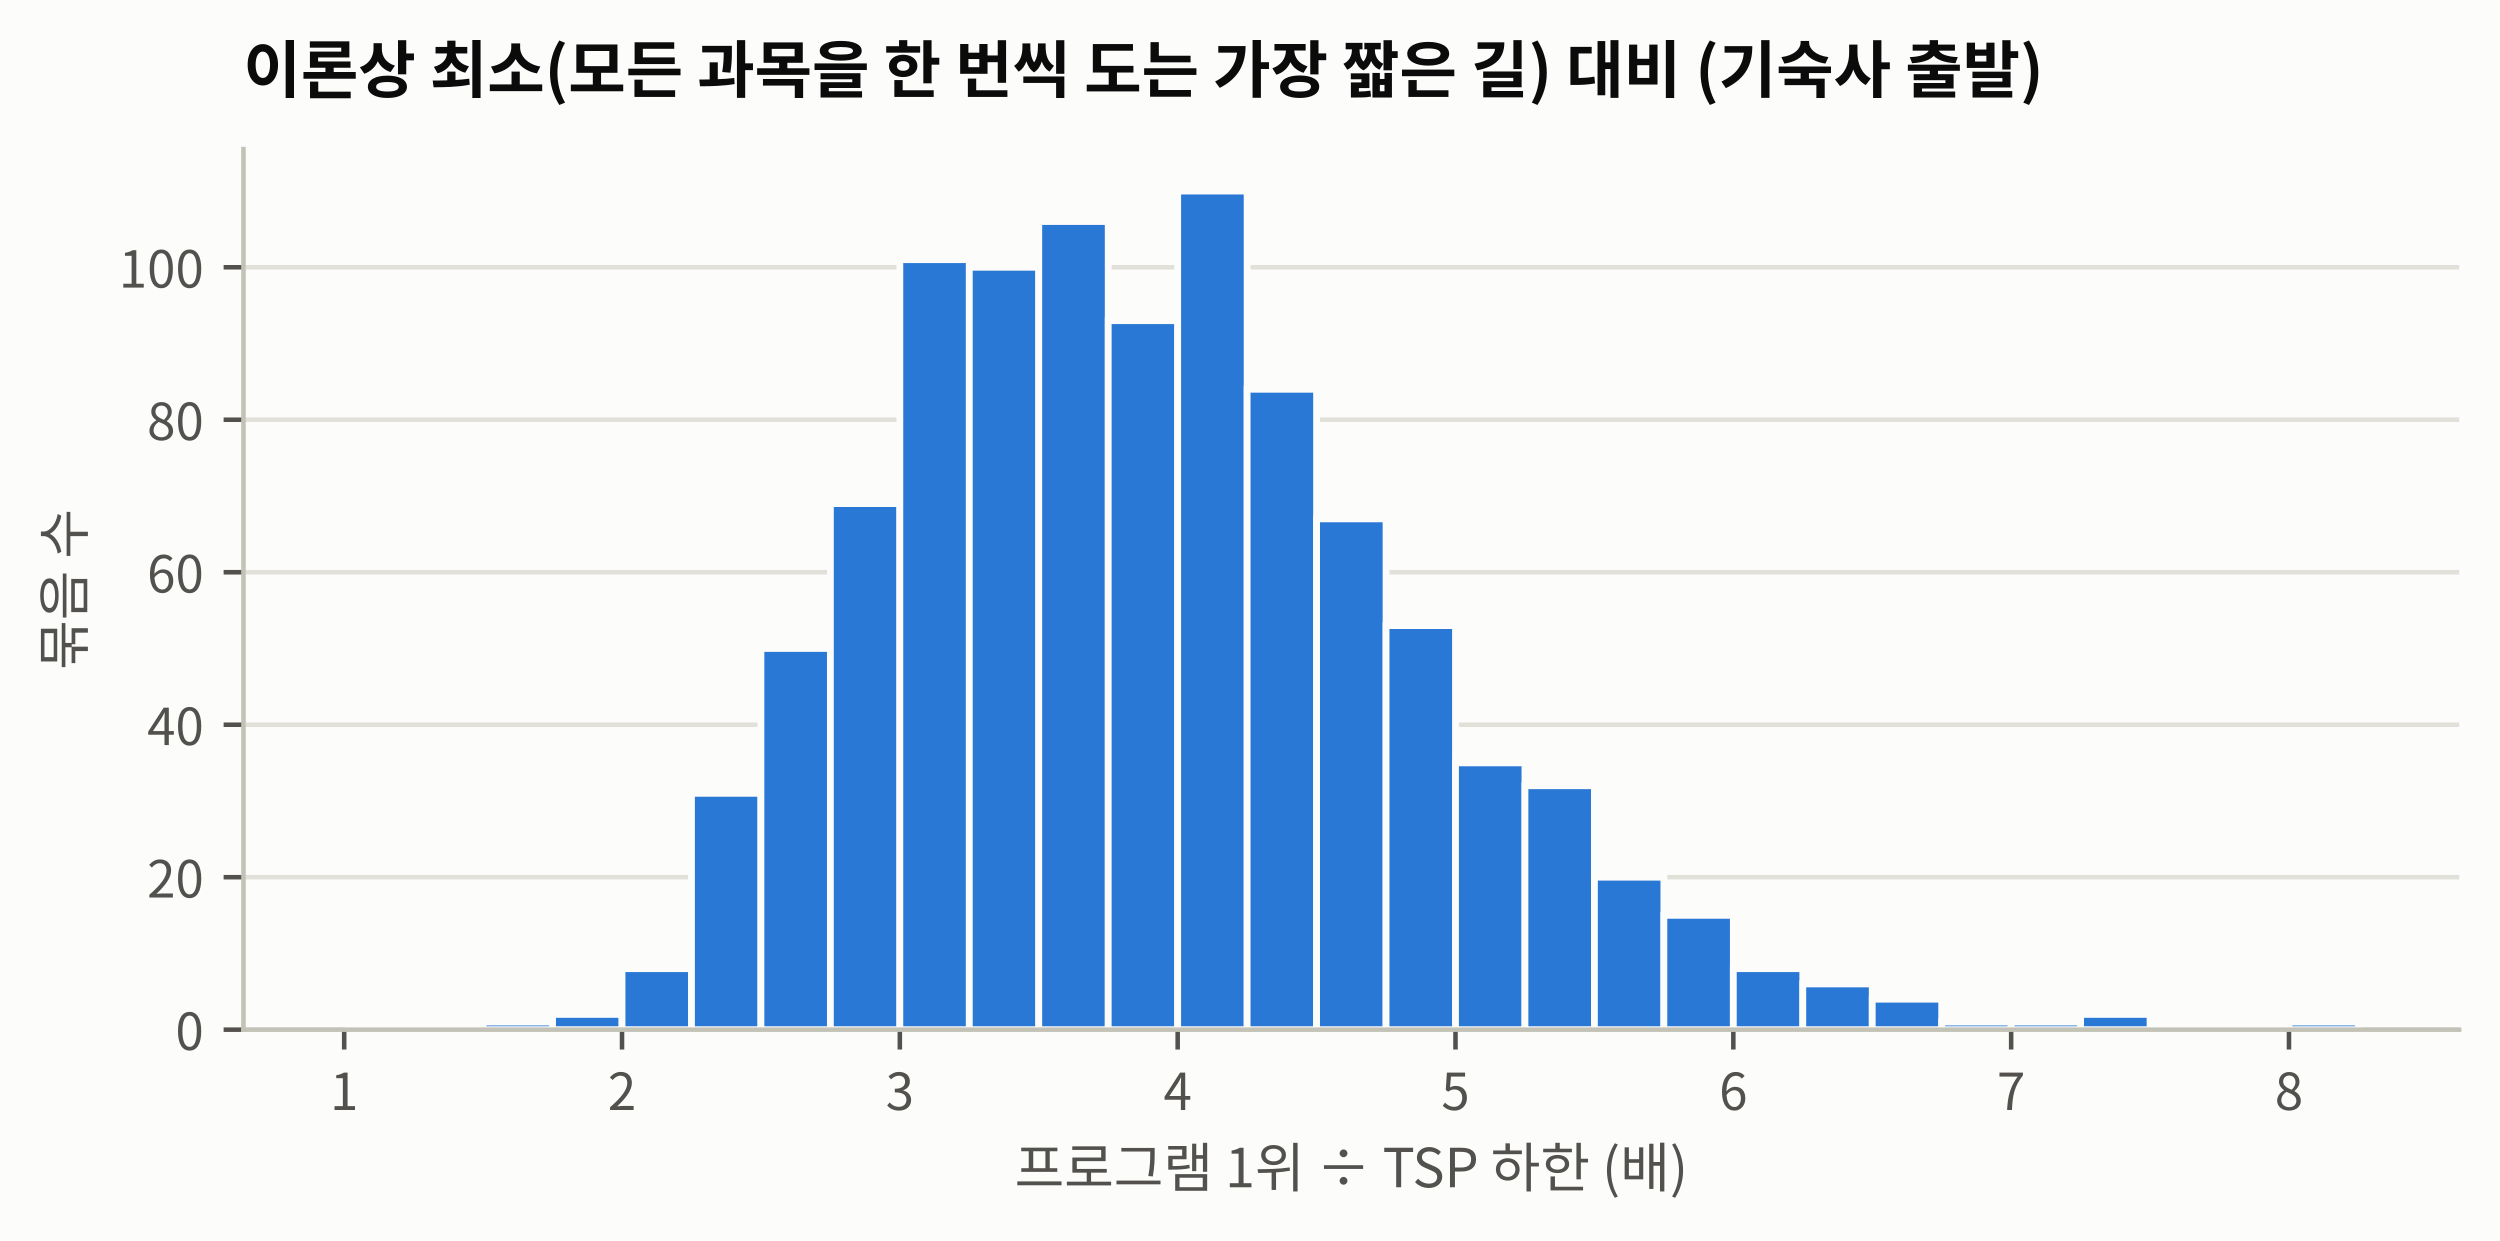
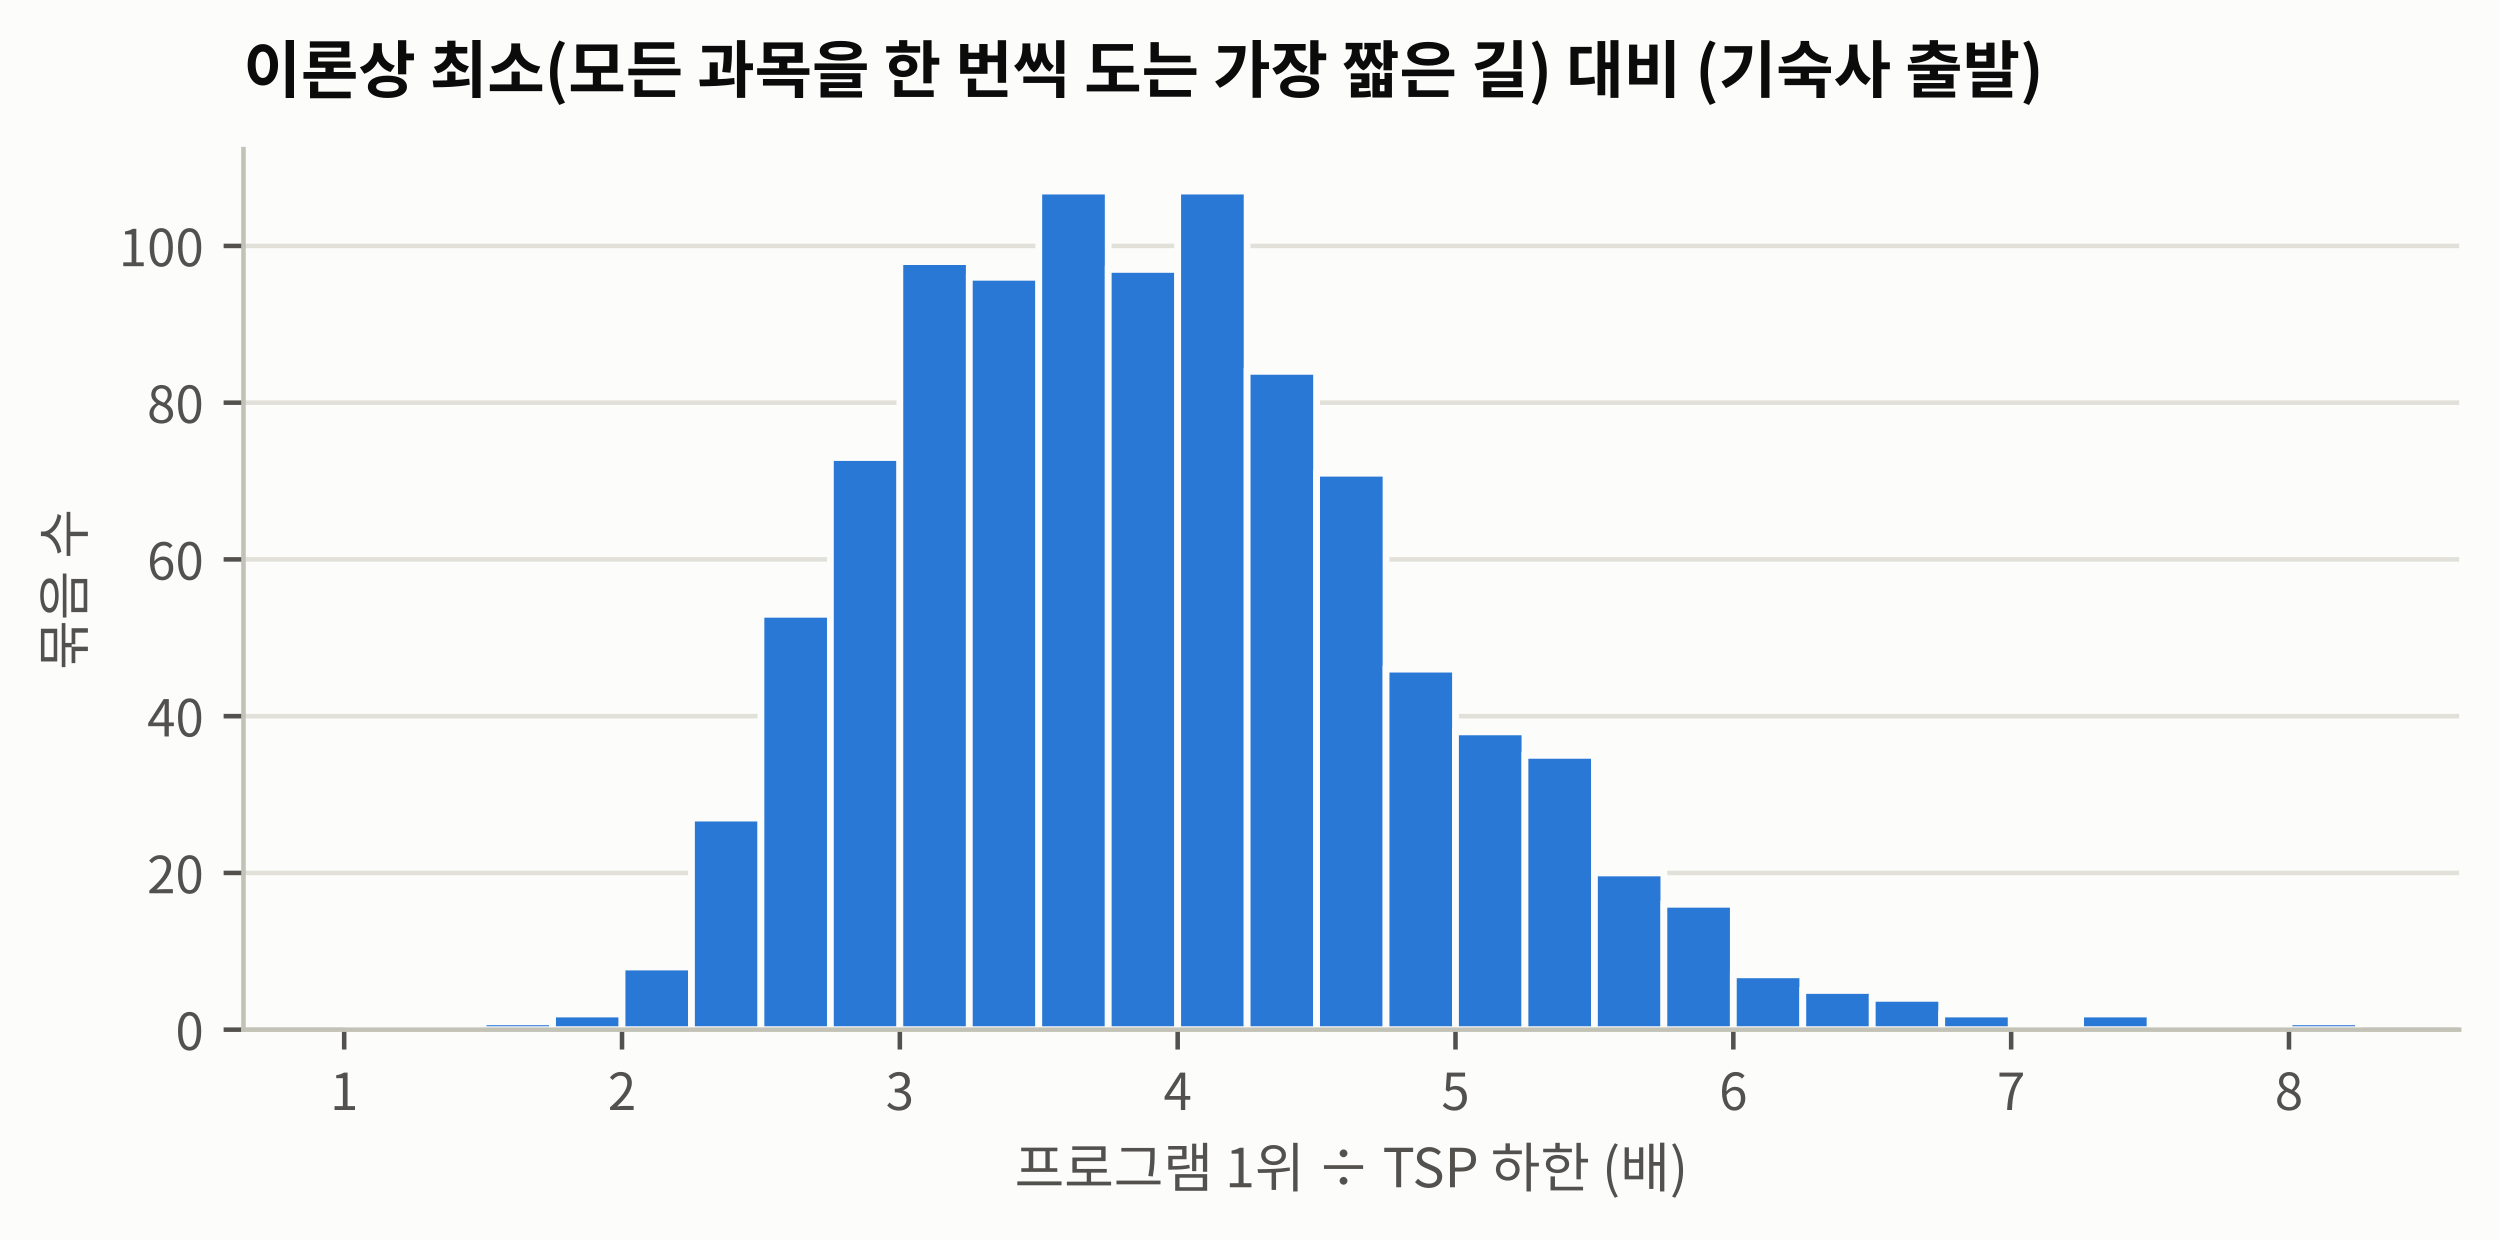
<svg xmlns="http://www.w3.org/2000/svg" xmlns:xlink="http://www.w3.org/1999/xlink" width="440.723pt" height="218.682pt" viewBox="0 0 440.723 218.682" version="1.1">
  <defs>
    <style type="text/css">*{stroke-linejoin: round; stroke-linecap: butt}</style>
  </defs>
  <g id="figure_1">
    <g id="patch_1">
      <path d="M 0 218.682  L 440.723 218.682  L 440.723 0  L 0 0  z " style="fill: #fcfcfb" />
    </g>
    <g id="axes_1">
      <g id="patch_2">
        <path d="M 42.922 181.519  L 433.522 181.519  L 433.522 26.287  L 42.922 26.287  z " style="fill: #fcfcfb" />
      </g>
      <g id="matplotlib.axis_1">
        <g id="xtick_1">
          <g id="line2d_1">
            <defs>
-               <path id="m57c82d6778" d="M 0 0  L 0 3.5  " style="stroke: #52514e; stroke-width: 0.8" />
+               <path id="mcc12a3748e" d="M 0 0  L 0 3.5  " style="stroke: #52514e; stroke-width: 0.8" />
            </defs>
            <g>
-               <use xlink:href="#m57c82d6778" x="60.677" y="181.519" style="fill: #52514e; stroke: #52514e; stroke-width: 0.8" />
+               <use xlink:href="#mcc12a3748e" x="60.677" y="181.519" style="fill: #52514e; stroke: #52514e; stroke-width: 0.8" />
            </g>
          </g>
          <g id="text_1">
            <text style="font-size: 9px; font-family: 'Noto Sans CJK JP'; text-anchor: middle; fill: #52514e" x="60.677" y="195.682" transform="rotate(-0 60.67704 195.6825)">1</text>
          </g>
        </g>
        <g id="xtick_2">
          <g id="line2d_2">
            <g>
-               <use xlink:href="#m57c82d6778" x="109.655" y="181.519" style="fill: #52514e; stroke: #52514e; stroke-width: 0.8" />
+               <use xlink:href="#mcc12a3748e" x="109.655" y="181.519" style="fill: #52514e; stroke: #52514e; stroke-width: 0.8" />
            </g>
          </g>
          <g id="text_2">
            <text style="font-size: 9px; font-family: 'Noto Sans CJK JP'; text-anchor: middle; fill: #52514e" x="109.655" y="195.682" transform="rotate(-0 109.6551 195.6825)">2</text>
          </g>
        </g>
        <g id="xtick_3">
          <g id="line2d_3">
            <g>
-               <use xlink:href="#m57c82d6778" x="158.633" y="181.519" style="fill: #52514e; stroke: #52514e; stroke-width: 0.8" />
+               <use xlink:href="#mcc12a3748e" x="158.633" y="181.519" style="fill: #52514e; stroke: #52514e; stroke-width: 0.8" />
            </g>
          </g>
          <g id="text_3">
            <text style="font-size: 9px; font-family: 'Noto Sans CJK JP'; text-anchor: middle; fill: #52514e" x="158.633" y="195.682" transform="rotate(-0 158.6332 195.6825)">3</text>
          </g>
        </g>
        <g id="xtick_4">
          <g id="line2d_4">
            <g>
-               <use xlink:href="#m57c82d6778" x="207.611" y="181.519" style="fill: #52514e; stroke: #52514e; stroke-width: 0.8" />
+               <use xlink:href="#mcc12a3748e" x="207.611" y="181.519" style="fill: #52514e; stroke: #52514e; stroke-width: 0.8" />
            </g>
          </g>
          <g id="text_4">
            <text style="font-size: 9px; font-family: 'Noto Sans CJK JP'; text-anchor: middle; fill: #52514e" x="207.611" y="195.682" transform="rotate(-0 207.6112 195.6825)">4</text>
          </g>
        </g>
        <g id="xtick_5">
          <g id="line2d_5">
            <g>
-               <use xlink:href="#m57c82d6778" x="256.589" y="181.519" style="fill: #52514e; stroke: #52514e; stroke-width: 0.8" />
+               <use xlink:href="#mcc12a3748e" x="256.589" y="181.519" style="fill: #52514e; stroke: #52514e; stroke-width: 0.8" />
            </g>
          </g>
          <g id="text_5">
            <text style="font-size: 9px; font-family: 'Noto Sans CJK JP'; text-anchor: middle; fill: #52514e" x="256.589" y="195.682" transform="rotate(-0 256.5893 195.6825)">5</text>
          </g>
        </g>
        <g id="xtick_6">
          <g id="line2d_6">
            <g>
-               <use xlink:href="#m57c82d6778" x="305.567" y="181.519" style="fill: #52514e; stroke: #52514e; stroke-width: 0.8" />
+               <use xlink:href="#mcc12a3748e" x="305.567" y="181.519" style="fill: #52514e; stroke: #52514e; stroke-width: 0.8" />
            </g>
          </g>
          <g id="text_6">
            <text style="font-size: 9px; font-family: 'Noto Sans CJK JP'; text-anchor: middle; fill: #52514e" x="305.567" y="195.682" transform="rotate(-0 305.5673 195.6825)">6</text>
          </g>
        </g>
        <g id="xtick_7">
          <g id="line2d_7">
            <g>
-               <use xlink:href="#m57c82d6778" x="354.545" y="181.519" style="fill: #52514e; stroke: #52514e; stroke-width: 0.8" />
+               <use xlink:href="#mcc12a3748e" x="354.545" y="181.519" style="fill: #52514e; stroke: #52514e; stroke-width: 0.8" />
            </g>
          </g>
          <g id="text_7">
            <text style="font-size: 9px; font-family: 'Noto Sans CJK JP'; text-anchor: middle; fill: #52514e" x="354.545" y="195.682" transform="rotate(-0 354.5454 195.6825)">7</text>
          </g>
        </g>
        <g id="xtick_8">
          <g id="line2d_8">
            <g>
-               <use xlink:href="#m57c82d6778" x="403.523" y="181.519" style="fill: #52514e; stroke: #52514e; stroke-width: 0.8" />
+               <use xlink:href="#mcc12a3748e" x="403.523" y="181.519" style="fill: #52514e; stroke: #52514e; stroke-width: 0.8" />
            </g>
          </g>
          <g id="text_8">
            <text style="font-size: 9px; font-family: 'Noto Sans CJK JP'; text-anchor: middle; fill: #52514e" x="403.523" y="195.682" transform="rotate(-0 403.5234 195.6825)">8</text>
          </g>
        </g>
        <g id="text_9">
          <text style="font-size: 9.5px; font-family: 'Noto Sans CJK JP'; text-anchor: middle; fill: #52514e" x="238.222" y="209.305" transform="rotate(-0 238.2225 209.3054)">프로그램 1위 ÷ TSP 하한 (배)</text>
        </g>
      </g>
      <g id="matplotlib.axis_2">
        <g id="ytick_1">
          <g id="line2d_9">
-             <path d="M 42.922 181.519  L 433.522 181.519  " clip-path="url(#pd52943fcd1)" style="fill: none; stroke: #e1e0d9; stroke-width: 0.8; stroke-linecap: square" />
+             <path d="M 42.922 181.519  L 433.522 181.519  " clip-path="url(#p2446e61d1d)" style="fill: none; stroke: #e1e0d9; stroke-width: 0.8; stroke-linecap: square" />
          </g>
          <g id="line2d_10">
            <defs>
-               <path id="mba66a6cb15" d="M 0 0  L -3.5 0  " style="stroke: #52514e; stroke-width: 0.8" />
+               <path id="m64003977c3" d="M 0 0  L -3.5 0  " style="stroke: #52514e; stroke-width: 0.8" />
            </defs>
            <g>
-               <use xlink:href="#mba66a6cb15" x="42.922" y="181.519" style="fill: #52514e; stroke: #52514e; stroke-width: 0.8" />
+               <use xlink:href="#m64003977c3" x="42.922" y="181.519" style="fill: #52514e; stroke: #52514e; stroke-width: 0.8" />
            </g>
          </g>
          <g id="text_10">
            <text style="font-size: 9px; font-family: 'Noto Sans CJK JP'; text-anchor: end; fill: #52514e" x="35.922" y="185.101" transform="rotate(-0 35.9225 185.1008)">0</text>
          </g>
        </g>
        <g id="ytick_2">
          <g id="line2d_11">
-             <path d="M 42.922 154.639  L 433.522 154.639  " clip-path="url(#pd52943fcd1)" style="fill: none; stroke: #e1e0d9; stroke-width: 0.8; stroke-linecap: square" />
+             <path d="M 42.922 153.885  L 433.522 153.885  " clip-path="url(#p2446e61d1d)" style="fill: none; stroke: #e1e0d9; stroke-width: 0.8; stroke-linecap: square" />
          </g>
          <g id="line2d_12">
            <g>
-               <use xlink:href="#mba66a6cb15" x="42.922" y="154.639" style="fill: #52514e; stroke: #52514e; stroke-width: 0.8" />
+               <use xlink:href="#m64003977c3" x="42.922" y="153.885" style="fill: #52514e; stroke: #52514e; stroke-width: 0.8" />
            </g>
          </g>
          <g id="text_11">
-             <text style="font-size: 9px; font-family: 'Noto Sans CJK JP'; text-anchor: end; fill: #52514e" x="35.922" y="158.221" transform="rotate(-0 35.9225 158.2208)">20</text>
+             <text style="font-size: 9px; font-family: 'Noto Sans CJK JP'; text-anchor: end; fill: #52514e" x="35.922" y="157.467" transform="rotate(-0 35.9225 157.4671)">20</text>
          </g>
        </g>
        <g id="ytick_3">
          <g id="line2d_13">
-             <path d="M 42.922 127.759  L 433.522 127.759  " clip-path="url(#pd52943fcd1)" style="fill: none; stroke: #e1e0d9; stroke-width: 0.8; stroke-linecap: square" />
+             <path d="M 42.922 126.252  L 433.522 126.252  " clip-path="url(#p2446e61d1d)" style="fill: none; stroke: #e1e0d9; stroke-width: 0.8; stroke-linecap: square" />
          </g>
          <g id="line2d_14">
            <g>
-               <use xlink:href="#mba66a6cb15" x="42.922" y="127.759" style="fill: #52514e; stroke: #52514e; stroke-width: 0.8" />
+               <use xlink:href="#m64003977c3" x="42.922" y="126.252" style="fill: #52514e; stroke: #52514e; stroke-width: 0.8" />
            </g>
          </g>
          <g id="text_12">
-             <text style="font-size: 9px; font-family: 'Noto Sans CJK JP'; text-anchor: end; fill: #52514e" x="35.922" y="131.341" transform="rotate(-0 35.9225 131.3408)">40</text>
+             <text style="font-size: 9px; font-family: 'Noto Sans CJK JP'; text-anchor: end; fill: #52514e" x="35.922" y="129.833" transform="rotate(-0 35.9225 129.8335)">40</text>
          </g>
        </g>
        <g id="ytick_4">
          <g id="line2d_15">
-             <path d="M 42.922 100.879  L 433.522 100.879  " clip-path="url(#pd52943fcd1)" style="fill: none; stroke: #e1e0d9; stroke-width: 0.8; stroke-linecap: square" />
+             <path d="M 42.922 98.618  L 433.522 98.618  " clip-path="url(#p2446e61d1d)" style="fill: none; stroke: #e1e0d9; stroke-width: 0.8; stroke-linecap: square" />
          </g>
          <g id="line2d_16">
            <g>
-               <use xlink:href="#mba66a6cb15" x="42.922" y="100.879" style="fill: #52514e; stroke: #52514e; stroke-width: 0.8" />
+               <use xlink:href="#m64003977c3" x="42.922" y="98.618" style="fill: #52514e; stroke: #52514e; stroke-width: 0.8" />
            </g>
          </g>
          <g id="text_13">
-             <text style="font-size: 9px; font-family: 'Noto Sans CJK JP'; text-anchor: end; fill: #52514e" x="35.922" y="104.461" transform="rotate(-0 35.9225 104.4608)">60</text>
+             <text style="font-size: 9px; font-family: 'Noto Sans CJK JP'; text-anchor: end; fill: #52514e" x="35.922" y="102.2" transform="rotate(-0 35.9225 102.1998)">60</text>
          </g>
        </g>
        <g id="ytick_5">
          <g id="line2d_17">
-             <path d="M 42.922 73.999  L 433.522 73.999  " clip-path="url(#pd52943fcd1)" style="fill: none; stroke: #e1e0d9; stroke-width: 0.8; stroke-linecap: square" />
+             <path d="M 42.922 70.984  L 433.522 70.984  " clip-path="url(#p2446e61d1d)" style="fill: none; stroke: #e1e0d9; stroke-width: 0.8; stroke-linecap: square" />
          </g>
          <g id="line2d_18">
            <g>
-               <use xlink:href="#mba66a6cb15" x="42.922" y="73.999" style="fill: #52514e; stroke: #52514e; stroke-width: 0.8" />
+               <use xlink:href="#m64003977c3" x="42.922" y="70.984" style="fill: #52514e; stroke: #52514e; stroke-width: 0.8" />
            </g>
          </g>
          <g id="text_14">
-             <text style="font-size: 9px; font-family: 'Noto Sans CJK JP'; text-anchor: end; fill: #52514e" x="35.922" y="77.581" transform="rotate(-0 35.9225 77.58075)">80</text>
+             <text style="font-size: 9px; font-family: 'Noto Sans CJK JP'; text-anchor: end; fill: #52514e" x="35.922" y="74.566" transform="rotate(-0 35.9225 74.56617)">80</text>
          </g>
        </g>
        <g id="ytick_6">
          <g id="line2d_19">
-             <path d="M 42.922 47.119  L 433.522 47.119  " clip-path="url(#pd52943fcd1)" style="fill: none; stroke: #e1e0d9; stroke-width: 0.8; stroke-linecap: square" />
+             <path d="M 42.922 43.351  L 433.522 43.351  " clip-path="url(#p2446e61d1d)" style="fill: none; stroke: #e1e0d9; stroke-width: 0.8; stroke-linecap: square" />
          </g>
          <g id="line2d_20">
            <g>
-               <use xlink:href="#mba66a6cb15" x="42.922" y="47.119" style="fill: #52514e; stroke: #52514e; stroke-width: 0.8" />
+               <use xlink:href="#m64003977c3" x="42.922" y="43.351" style="fill: #52514e; stroke: #52514e; stroke-width: 0.8" />
            </g>
          </g>
          <g id="text_15">
-             <text style="font-size: 9px; font-family: 'Noto Sans CJK JP'; text-anchor: end; fill: #52514e" x="35.922" y="50.701" transform="rotate(-0 35.9225 50.70075)">100</text>
+             <text style="font-size: 9px; font-family: 'Noto Sans CJK JP'; text-anchor: end; fill: #52514e" x="35.922" y="46.933" transform="rotate(-0 35.9225 46.93253)">100</text>
          </g>
        </g>
        <g id="text_16">
          <text style="font-size: 9.5px; font-family: 'Noto Sans CJK JP'; text-anchor: middle; fill: #52514e" x="14.761" y="103.903" transform="rotate(-90 14.76141 103.903)">묶음 수</text>
        </g>
      </g>
      <g id="patch_3">
-         <path d="M 60.677 181.519  L 72.922 181.519  L 72.922 181.519  L 60.677 181.519  z " clip-path="url(#pd52943fcd1)" style="fill: #2a78d6; stroke: #fcfcfb; stroke-width: 1.2; stroke-linejoin: miter" />
+         <path d="M 60.677 181.519  L 72.922 181.519  L 72.922 181.519  L 60.677 181.519  z " clip-path="url(#p2446e61d1d)" style="fill: #2a78d6; stroke: #fcfcfb; stroke-width: 1.2; stroke-linejoin: miter" />
      </g>
      <g id="patch_4">
-         <path d="M 72.922 181.519  L 85.166 181.519  L 85.166 181.519  L 72.922 181.519  z " clip-path="url(#pd52943fcd1)" style="fill: #2a78d6; stroke: #fcfcfb; stroke-width: 1.2; stroke-linejoin: miter" />
+         <path d="M 72.922 181.519  L 85.166 181.519  L 85.166 181.519  L 72.922 181.519  z " clip-path="url(#p2446e61d1d)" style="fill: #2a78d6; stroke: #fcfcfb; stroke-width: 1.2; stroke-linejoin: miter" />
      </g>
      <g id="patch_5">
-         <path d="M 85.166 181.519  L 97.411 181.519  L 97.411 180.175  L 85.166 180.175  z " clip-path="url(#pd52943fcd1)" style="fill: #2a78d6; stroke: #fcfcfb; stroke-width: 1.2; stroke-linejoin: miter" />
+         <path d="M 85.166 181.519  L 97.411 181.519  L 97.411 180.137  L 85.166 180.137  z " clip-path="url(#p2446e61d1d)" style="fill: #2a78d6; stroke: #fcfcfb; stroke-width: 1.2; stroke-linejoin: miter" />
      </g>
      <g id="patch_6">
-         <path d="M 97.411 181.519  L 109.655 181.519  L 109.655 178.831  L 97.411 178.831  z " clip-path="url(#pd52943fcd1)" style="fill: #2a78d6; stroke: #fcfcfb; stroke-width: 1.2; stroke-linejoin: miter" />
+         <path d="M 97.411 181.519  L 109.655 181.519  L 109.655 178.756  L 97.411 178.756  z " clip-path="url(#p2446e61d1d)" style="fill: #2a78d6; stroke: #fcfcfb; stroke-width: 1.2; stroke-linejoin: miter" />
      </g>
      <g id="patch_7">
-         <path d="M 109.655 181.519  L 121.9 181.519  L 121.9 170.767  L 109.655 170.767  z " clip-path="url(#pd52943fcd1)" style="fill: #2a78d6; stroke: #fcfcfb; stroke-width: 1.2; stroke-linejoin: miter" />
+         <path d="M 109.655 181.519  L 121.9 181.519  L 121.9 170.466  L 109.655 170.466  z " clip-path="url(#p2446e61d1d)" style="fill: #2a78d6; stroke: #fcfcfb; stroke-width: 1.2; stroke-linejoin: miter" />
      </g>
      <g id="patch_8">
-         <path d="M 121.9 181.519  L 134.144 181.519  L 134.144 139.855  L 121.9 139.855  z " clip-path="url(#pd52943fcd1)" style="fill: #2a78d6; stroke: #fcfcfb; stroke-width: 1.2; stroke-linejoin: miter" />
+         <path d="M 121.9 181.519  L 134.144 181.519  L 134.144 144.214  L 121.9 144.214  z " clip-path="url(#p2446e61d1d)" style="fill: #2a78d6; stroke: #fcfcfb; stroke-width: 1.2; stroke-linejoin: miter" />
      </g>
      <g id="patch_9">
-         <path d="M 134.144 181.519  L 146.389 181.519  L 146.389 114.319  L 134.144 114.319  z " clip-path="url(#pd52943fcd1)" style="fill: #2a78d6; stroke: #fcfcfb; stroke-width: 1.2; stroke-linejoin: miter" />
+         <path d="M 134.144 181.519  L 146.389 181.519  L 146.389 108.29  L 134.144 108.29  z " clip-path="url(#p2446e61d1d)" style="fill: #2a78d6; stroke: #fcfcfb; stroke-width: 1.2; stroke-linejoin: miter" />
      </g>
      <g id="patch_10">
-         <path d="M 146.389 181.519  L 158.633 181.519  L 158.633 88.783  L 146.389 88.783  z " clip-path="url(#pd52943fcd1)" style="fill: #2a78d6; stroke: #fcfcfb; stroke-width: 1.2; stroke-linejoin: miter" />
+         <path d="M 146.389 181.519  L 158.633 181.519  L 158.633 80.656  L 146.389 80.656  z " clip-path="url(#p2446e61d1d)" style="fill: #2a78d6; stroke: #fcfcfb; stroke-width: 1.2; stroke-linejoin: miter" />
      </g>
      <g id="patch_11">
-         <path d="M 158.633 181.519  L 170.878 181.519  L 170.878 45.775  L 158.633 45.775  z " clip-path="url(#pd52943fcd1)" style="fill: #2a78d6; stroke: #fcfcfb; stroke-width: 1.2; stroke-linejoin: miter" />
+         <path d="M 158.633 181.519  L 170.878 181.519  L 170.878 46.114  L 158.633 46.114  z " clip-path="url(#p2446e61d1d)" style="fill: #2a78d6; stroke: #fcfcfb; stroke-width: 1.2; stroke-linejoin: miter" />
      </g>
      <g id="patch_12">
-         <path d="M 170.878 181.519  L 183.122 181.519  L 183.122 47.119  L 170.878 47.119  z " clip-path="url(#pd52943fcd1)" style="fill: #2a78d6; stroke: #fcfcfb; stroke-width: 1.2; stroke-linejoin: miter" />
+         <path d="M 170.878 181.519  L 183.122 181.519  L 183.122 48.878  L 170.878 48.878  z " clip-path="url(#p2446e61d1d)" style="fill: #2a78d6; stroke: #fcfcfb; stroke-width: 1.2; stroke-linejoin: miter" />
      </g>
      <g id="patch_13">
-         <path d="M 183.122 181.519  L 195.367 181.519  L 195.367 39.055  L 183.122 39.055  z " clip-path="url(#pd52943fcd1)" style="fill: #2a78d6; stroke: #fcfcfb; stroke-width: 1.2; stroke-linejoin: miter" />
+         <path d="M 183.122 181.519  L 195.367 181.519  L 195.367 33.679  L 183.122 33.679  z " clip-path="url(#p2446e61d1d)" style="fill: #2a78d6; stroke: #fcfcfb; stroke-width: 1.2; stroke-linejoin: miter" />
      </g>
      <g id="patch_14">
-         <path d="M 195.367 181.519  L 207.611 181.519  L 207.611 56.527  L 195.367 56.527  z " clip-path="url(#pd52943fcd1)" style="fill: #2a78d6; stroke: #fcfcfb; stroke-width: 1.2; stroke-linejoin: miter" />
+         <path d="M 195.367 181.519  L 207.611 181.519  L 207.611 47.496  L 195.367 47.496  z " clip-path="url(#p2446e61d1d)" style="fill: #2a78d6; stroke: #fcfcfb; stroke-width: 1.2; stroke-linejoin: miter" />
      </g>
      <g id="patch_15">
-         <path d="M 207.611 181.519  L 219.856 181.519  L 219.856 33.679  L 207.611 33.679  z " clip-path="url(#pd52943fcd1)" style="fill: #2a78d6; stroke: #fcfcfb; stroke-width: 1.2; stroke-linejoin: miter" />
+         <path d="M 207.611 181.519  L 219.856 181.519  L 219.856 33.679  L 207.611 33.679  z " clip-path="url(#p2446e61d1d)" style="fill: #2a78d6; stroke: #fcfcfb; stroke-width: 1.2; stroke-linejoin: miter" />
      </g>
      <g id="patch_16">
-         <path d="M 219.856 181.519  L 232.1 181.519  L 232.1 68.623  L 219.856 68.623  z " clip-path="url(#pd52943fcd1)" style="fill: #2a78d6; stroke: #fcfcfb; stroke-width: 1.2; stroke-linejoin: miter" />
+         <path d="M 219.856 181.519  L 232.1 181.519  L 232.1 65.458  L 219.856 65.458  z " clip-path="url(#p2446e61d1d)" style="fill: #2a78d6; stroke: #fcfcfb; stroke-width: 1.2; stroke-linejoin: miter" />
      </g>
      <g id="patch_17">
-         <path d="M 232.1 181.519  L 244.345 181.519  L 244.345 91.471  L 232.1 91.471  z " clip-path="url(#pd52943fcd1)" style="fill: #2a78d6; stroke: #fcfcfb; stroke-width: 1.2; stroke-linejoin: miter" />
+         <path d="M 232.1 181.519  L 244.345 181.519  L 244.345 83.42  L 232.1 83.42  z " clip-path="url(#p2446e61d1d)" style="fill: #2a78d6; stroke: #fcfcfb; stroke-width: 1.2; stroke-linejoin: miter" />
      </g>
      <g id="patch_18">
-         <path d="M 244.345 181.519  L 256.589 181.519  L 256.589 110.287  L 244.345 110.287  z " clip-path="url(#pd52943fcd1)" style="fill: #2a78d6; stroke: #fcfcfb; stroke-width: 1.2; stroke-linejoin: miter" />
+         <path d="M 244.345 181.519  L 256.589 181.519  L 256.589 117.962  L 244.345 117.962  z " clip-path="url(#p2446e61d1d)" style="fill: #2a78d6; stroke: #fcfcfb; stroke-width: 1.2; stroke-linejoin: miter" />
      </g>
      <g id="patch_19">
-         <path d="M 256.589 181.519  L 268.834 181.519  L 268.834 134.479  L 256.589 134.479  z " clip-path="url(#pd52943fcd1)" style="fill: #2a78d6; stroke: #fcfcfb; stroke-width: 1.2; stroke-linejoin: miter" />
+         <path d="M 256.589 181.519  L 268.834 181.519  L 268.834 129.015  L 256.589 129.015  z " clip-path="url(#p2446e61d1d)" style="fill: #2a78d6; stroke: #fcfcfb; stroke-width: 1.2; stroke-linejoin: miter" />
      </g>
      <g id="patch_20">
-         <path d="M 268.834 181.519  L 281.078 181.519  L 281.078 138.511  L 268.834 138.511  z " clip-path="url(#pd52943fcd1)" style="fill: #2a78d6; stroke: #fcfcfb; stroke-width: 1.2; stroke-linejoin: miter" />
+         <path d="M 268.834 181.519  L 281.078 181.519  L 281.078 133.16  L 268.834 133.16  z " clip-path="url(#p2446e61d1d)" style="fill: #2a78d6; stroke: #fcfcfb; stroke-width: 1.2; stroke-linejoin: miter" />
      </g>
      <g id="patch_21">
-         <path d="M 281.078 181.519  L 293.323 181.519  L 293.323 154.639  L 281.078 154.639  z " clip-path="url(#pd52943fcd1)" style="fill: #2a78d6; stroke: #fcfcfb; stroke-width: 1.2; stroke-linejoin: miter" />
+         <path d="M 281.078 181.519  L 293.323 181.519  L 293.323 153.885  L 281.078 153.885  z " clip-path="url(#p2446e61d1d)" style="fill: #2a78d6; stroke: #fcfcfb; stroke-width: 1.2; stroke-linejoin: miter" />
      </g>
      <g id="patch_22">
-         <path d="M 293.323 181.519  L 305.567 181.519  L 305.567 161.359  L 293.323 161.359  z " clip-path="url(#pd52943fcd1)" style="fill: #2a78d6; stroke: #fcfcfb; stroke-width: 1.2; stroke-linejoin: miter" />
+         <path d="M 293.323 181.519  L 305.567 181.519  L 305.567 159.412  L 293.323 159.412  z " clip-path="url(#p2446e61d1d)" style="fill: #2a78d6; stroke: #fcfcfb; stroke-width: 1.2; stroke-linejoin: miter" />
      </g>
      <g id="patch_23">
-         <path d="M 305.567 181.519  L 317.812 181.519  L 317.812 170.767  L 305.567 170.767  z " clip-path="url(#pd52943fcd1)" style="fill: #2a78d6; stroke: #fcfcfb; stroke-width: 1.2; stroke-linejoin: miter" />
+         <path d="M 305.567 181.519  L 317.812 181.519  L 317.812 171.847  L 305.567 171.847  z " clip-path="url(#p2446e61d1d)" style="fill: #2a78d6; stroke: #fcfcfb; stroke-width: 1.2; stroke-linejoin: miter" />
      </g>
      <g id="patch_24">
-         <path d="M 317.812 181.519  L 330.056 181.519  L 330.056 173.455  L 317.812 173.455  z " clip-path="url(#pd52943fcd1)" style="fill: #2a78d6; stroke: #fcfcfb; stroke-width: 1.2; stroke-linejoin: miter" />
+         <path d="M 317.812 181.519  L 330.056 181.519  L 330.056 174.611  L 317.812 174.611  z " clip-path="url(#p2446e61d1d)" style="fill: #2a78d6; stroke: #fcfcfb; stroke-width: 1.2; stroke-linejoin: miter" />
      </g>
      <g id="patch_25">
-         <path d="M 330.056 181.519  L 342.301 181.519  L 342.301 176.143  L 330.056 176.143  z " clip-path="url(#pd52943fcd1)" style="fill: #2a78d6; stroke: #fcfcfb; stroke-width: 1.2; stroke-linejoin: miter" />
+         <path d="M 330.056 181.519  L 342.301 181.519  L 342.301 175.992  L 330.056 175.992  z " clip-path="url(#p2446e61d1d)" style="fill: #2a78d6; stroke: #fcfcfb; stroke-width: 1.2; stroke-linejoin: miter" />
      </g>
      <g id="patch_26">
-         <path d="M 342.301 181.519  L 354.545 181.519  L 354.545 180.175  L 342.301 180.175  z " clip-path="url(#pd52943fcd1)" style="fill: #2a78d6; stroke: #fcfcfb; stroke-width: 1.2; stroke-linejoin: miter" />
+         <path d="M 342.301 181.519  L 354.545 181.519  L 354.545 178.756  L 342.301 178.756  z " clip-path="url(#p2446e61d1d)" style="fill: #2a78d6; stroke: #fcfcfb; stroke-width: 1.2; stroke-linejoin: miter" />
      </g>
      <g id="patch_27">
-         <path d="M 354.545 181.519  L 366.79 181.519  L 366.79 180.175  L 354.545 180.175  z " clip-path="url(#pd52943fcd1)" style="fill: #2a78d6; stroke: #fcfcfb; stroke-width: 1.2; stroke-linejoin: miter" />
+         <path d="M 354.545 181.519  L 366.79 181.519  L 366.79 181.519  L 354.545 181.519  z " clip-path="url(#p2446e61d1d)" style="fill: #2a78d6; stroke: #fcfcfb; stroke-width: 1.2; stroke-linejoin: miter" />
      </g>
      <g id="patch_28">
-         <path d="M 366.79 181.519  L 379.034 181.519  L 379.034 178.831  L 366.79 178.831  z " clip-path="url(#pd52943fcd1)" style="fill: #2a78d6; stroke: #fcfcfb; stroke-width: 1.2; stroke-linejoin: miter" />
+         <path d="M 366.79 181.519  L 379.034 181.519  L 379.034 178.756  L 366.79 178.756  z " clip-path="url(#p2446e61d1d)" style="fill: #2a78d6; stroke: #fcfcfb; stroke-width: 1.2; stroke-linejoin: miter" />
      </g>
      <g id="patch_29">
-         <path d="M 379.034 181.519  L 391.279 181.519  L 391.279 181.519  L 379.034 181.519  z " clip-path="url(#pd52943fcd1)" style="fill: #2a78d6; stroke: #fcfcfb; stroke-width: 1.2; stroke-linejoin: miter" />
+         <path d="M 379.034 181.519  L 391.279 181.519  L 391.279 181.519  L 379.034 181.519  z " clip-path="url(#p2446e61d1d)" style="fill: #2a78d6; stroke: #fcfcfb; stroke-width: 1.2; stroke-linejoin: miter" />
      </g>
      <g id="patch_30">
-         <path d="M 391.279 181.519  L 403.523 181.519  L 403.523 181.519  L 391.279 181.519  z " clip-path="url(#pd52943fcd1)" style="fill: #2a78d6; stroke: #fcfcfb; stroke-width: 1.2; stroke-linejoin: miter" />
+         <path d="M 391.279 181.519  L 403.523 181.519  L 403.523 181.519  L 391.279 181.519  z " clip-path="url(#p2446e61d1d)" style="fill: #2a78d6; stroke: #fcfcfb; stroke-width: 1.2; stroke-linejoin: miter" />
      </g>
      <g id="patch_31">
-         <path d="M 403.523 181.519  L 415.768 181.519  L 415.768 180.175  L 403.523 180.175  z " clip-path="url(#pd52943fcd1)" style="fill: #2a78d6; stroke: #fcfcfb; stroke-width: 1.2; stroke-linejoin: miter" />
+         <path d="M 403.523 181.519  L 415.768 181.519  L 415.768 180.137  L 403.523 180.137  z " clip-path="url(#p2446e61d1d)" style="fill: #2a78d6; stroke: #fcfcfb; stroke-width: 1.2; stroke-linejoin: miter" />
      </g>
      <g id="patch_32">
        <path d="M 42.922 181.519  L 42.922 26.287  " style="fill: none; stroke: #c3c2b7; stroke-width: 0.8; stroke-linejoin: miter; stroke-linecap: square" />
      </g>
      <g id="patch_33">
        <path d="M 42.922 181.519  L 433.522 181.519  " style="fill: none; stroke: #c3c2b7; stroke-width: 0.8; stroke-linejoin: miter; stroke-linecap: square" />
      </g>
      <g id="text_17">
        <text style="font-weight: 700; font-size: 11px; font-family: 'Noto Sans CJK JP'; text-anchor: start; fill: #0b0b0b" x="42.922" y="16.287" transform="rotate(-0 42.9225 16.28703)">이론상 최소(모든 과목을 한 번씩 도는 가장 짧은 길) 대비 (기숙사 출발)</text>
      </g>
    </g>
  </g>
  <defs>
-     <clipPath id="pd52943fcd1">
+     <clipPath id="p2446e61d1d">
      <rect x="42.922" y="26.287" width="390.6" height="155.232" />
    </clipPath>
  </defs>
</svg>
